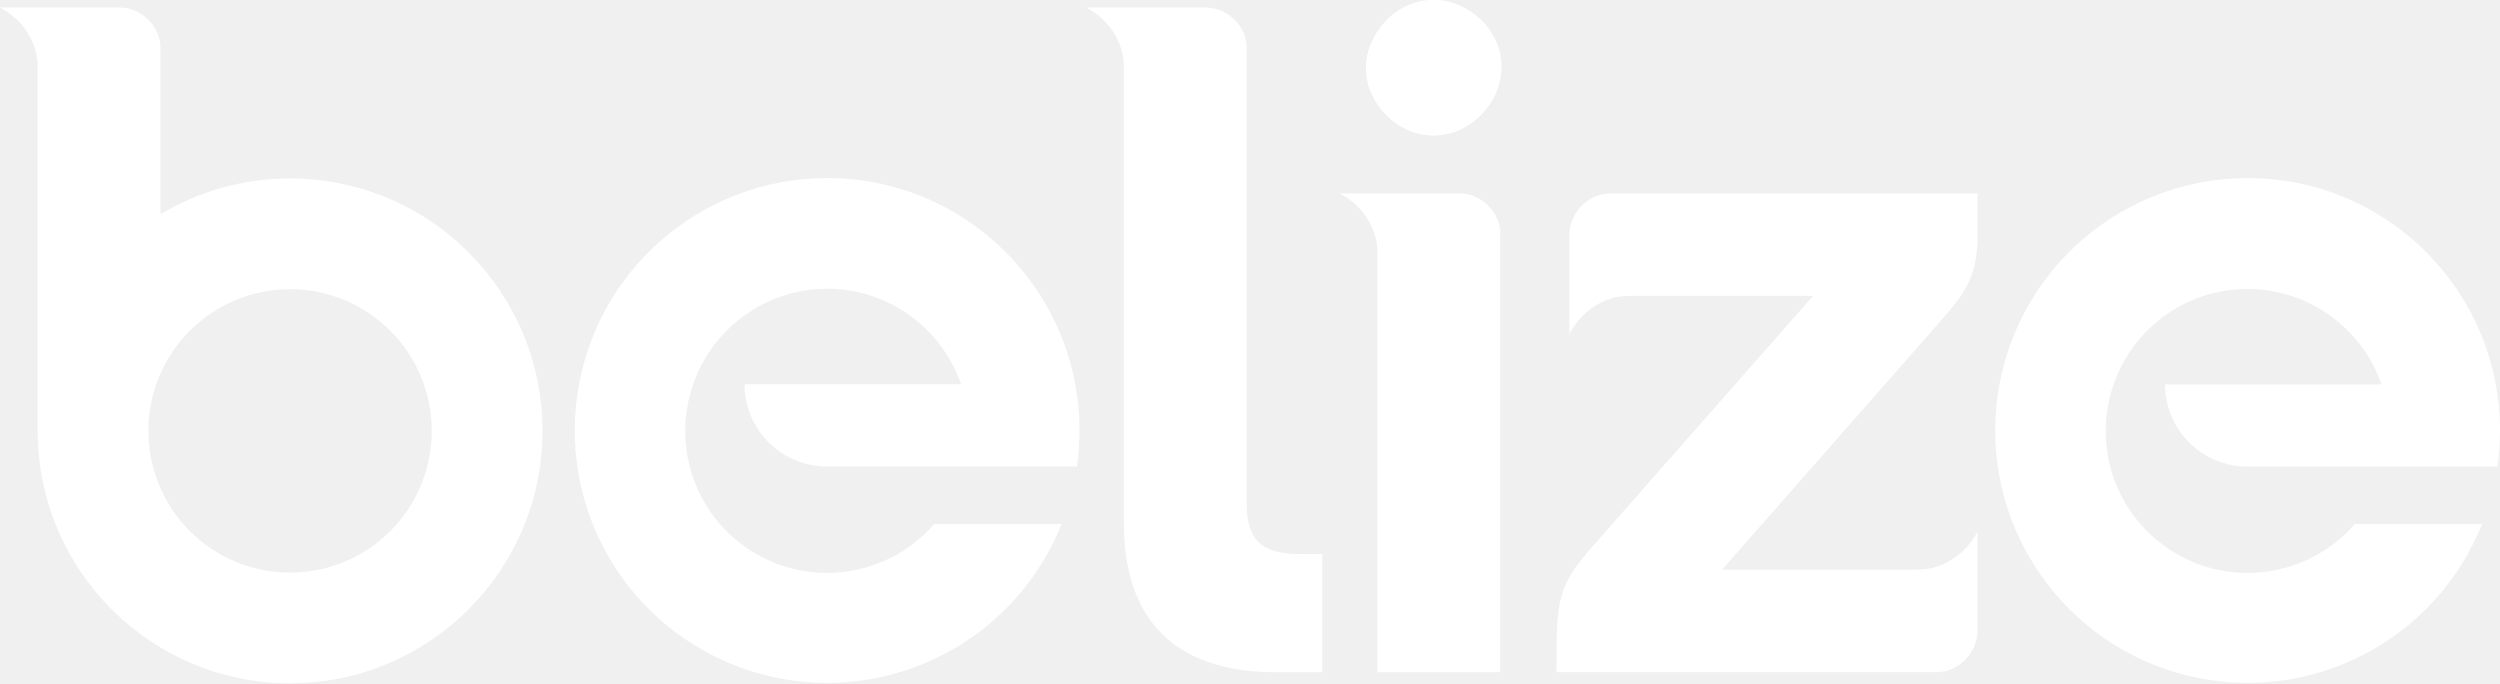
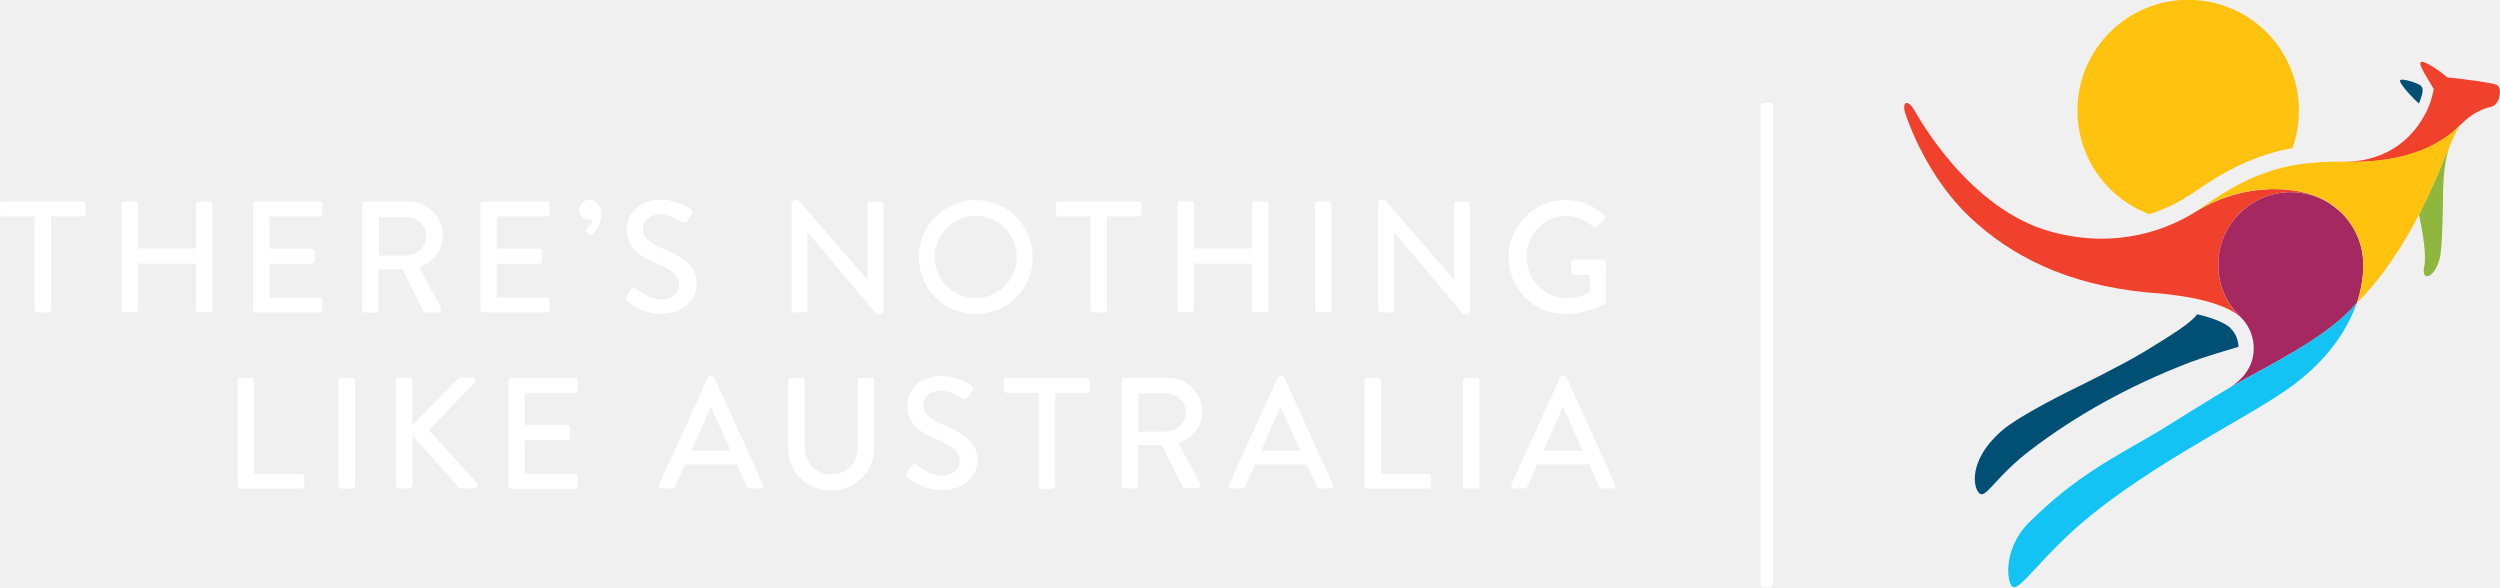
- <svg xmlns="http://www.w3.org/2000/svg" width="1043.98" height="285.34" viewBox="0 0 1043.98 285.34">
-   <defs>
-     <style>.a{fill:#fff;}</style>
-   </defs>
-   <path class="a" d="M520.59,209.16V19.94c0-9.31-8.3-16.79-17-16.79h-50c9,4.65,15.74,14,15.74,24.77V218.49c0,44,25.33,62.22,63.11,62.22h19.74V231.38h-9.33C523.71,231.38,520.59,222.5,520.59,209.16Z" />
-   <path class="a" d="M598.68,0c-16.15,0-28.26,14.47-28.26,28.61,0,13.45,12.12,27.92,28.26,27.92,15.49,0,28.28-13.8,28.28-28.6C627,12.45,613.16,0,598.68,0Z" />
-   <path class="a" d="M598.68,0c-16.15,0-28.26,14.47-28.26,28.61,0,13.45,12.12,27.92,28.26,27.92,15.49,0,28.28-13.8,28.28-28.6C627,12.45,613.16,0,598.68,0Z" />
-   <path class="a" d="M938.58,74.36A105.4,105.4,0,1,0,1034.72,223s1.15-2.67,1.69-4l.08-.18H983.07l.25,0-.15.16h0a59.23,59.23,0,0,1-98.87-62.71l.09-.2c.33-.76.68-1.52,1-2.27s.65-1.29,1-1.92l.21-.38c.41-.75.83-1.48,1.28-2.21v0a59.13,59.13,0,0,1,101.25-.11l.15.25c.38.63.74,1.26,1.1,1.9.12.21.25.43.36.65.23.43.44.87.67,1.3a59.86,59.86,0,0,1,3.06,7.24H973s0,0,0,0H904.11a34.35,34.35,0,0,0,34.41,34.33l.05,0h104.31a107.09,107.09,0,0,0,1.09-15.09A105.39,105.39,0,0,0,938.58,74.36Z" />
-   <path class="a" d="M655.38,97.48v42c4.62-9,13.88-15.94,25.08-15.94.8,0,3.93,0,4.69,0h72l-92.3,104.86h0c-14.88,16.9-14.88,22.73-14.88,52.28H808.79c9.31,0,17-8.3,17-17.21V222c-4.74,9.14-14.24,15.89-25.08,15.89l-81.6,0,92.19-104.87h-.05C821.94,121,825,114.53,825.81,101V80.79H671.89C663,81.06,655.65,88.91,655.38,97.48Z" />
-   <path class="a" d="M611.09,80.79h-51.6c9,4.65,15.73,14,15.73,24.78V280.71h51.29V96.8C626,88.5,619,81.68,611.09,80.79Z" />
-   <path class="a" d="M345.4,74.36A105.4,105.4,0,1,0,441.54,223s1.16-2.67,1.7-4c0,0,.05-.12.07-.18H389.89l.24,0-.15.16h0a59.23,59.23,0,0,1-98.87-62.71l.09-.2c.33-.76.68-1.52,1-2.27s.65-1.29,1-1.92l.21-.38c.41-.75.83-1.48,1.28-2.21v0A59.13,59.13,0,0,1,396,149.11a2.49,2.49,0,0,1,.15.25c.38.63.75,1.26,1.09,1.9.13.21.25.43.36.65.23.43.45.87.67,1.3a58.87,58.87,0,0,1,3.06,7.24H310.92a34.35,34.35,0,0,0,34.42,34.33l0,0H449.71a107.89,107.89,0,0,0,1.08-15.09A105.39,105.39,0,0,0,345.4,74.36Z" />
-   <path class="a" d="M121.13,74.53A104.81,104.81,0,0,0,67,89.48V19.94c0-9.31-8.31-16.79-17-16.79H0c9,4.65,15.74,14,15.74,24.77v152A105.4,105.4,0,1,0,121.13,74.53Zm0,164.58a59.17,59.17,0,1,1,59.17-59.18A59.17,59.17,0,0,1,121.13,239.11Z" />
+ <svg xmlns="http://www.w3.org/2000/svg" version="1.1" id="Layer_1" x="0px" y="0px" viewBox="0 0 1237.1 290.6" style="enable-background:new 0 0 1237.1 290.6;" xml:space="preserve">
+   <style type="text/css">
+ 	.st0{fill:#FFFFFF;}
+ 	.st1{fill:#004F75;}
+ 	.st2{fill:#A52960;}
+ 	.st3{fill:#EF412C;}
+ 	.st4{fill:#12C3F4;}
+ 	.st5{fill:#8FB73E;}
+ 	.st6{fill:#FFC20E;}
+ </style>
+   <path class="st0" d="M872.7,290.6h3.2c0.8,0,1.5-0.7,1.5-1.5V52.4c0-0.8-0.7-1.5-1.5-1.5h-3.2c-0.8,0-1.5,0.7-1.5,1.5v236.7  C871.3,289.9,872,290.6,872.7,290.6z" />
+   <g>
+     <g>
+       <g>
+         <path class="st1" d="M1103.8,162.4c-1.3-1.3-5.5-4.3-16.5-6.9c-3.2,4.4-12.8,10.3-26,18.4c-11,6.7-33.9,17.9-33.9,17.9     s-27.8,13.4-36.9,21.4c-18.6,16.3-13.3,31.4-9.9,31.4c3.2,0,8.6-10,24.2-21.9c22.3-17,48.4-31.7,79.1-43.5     c6.3-2.4,20.4-6.6,23.8-7.6c-0.1-3.4-1.5-6.8-3.8-9L1103.8,162.4z" />
+         <path class="st1" d="M1197,51.2c2.2-5.7,2.9-8.2-0.6-9.7c-2.9-1.3-8-2.7-8.7-1.8C1186.7,41,1195.4,50.1,1197,51.2z" />
+         <path class="st2" d="M1169.4,130.3c-0.2-11-5.4-21-13.7-27.5c-0.9-0.7-1.9-1.4-2.9-2.1c-5.2-3.3-11.3-5.4-18-5.6     c-19.7-0.7-36.7,15-37.1,35c-0.3,15.5,7.9,23.6,11.3,27.1c0.1,0.1,0.2,0.3,0.3,0.3c7.6,7.7,10.2,24.5-6.2,34.4     c20.8-11.9,48.4-24.7,63.1-41.9c0,0,0-0.1,0-0.1C1166.9,148.3,1169.7,139.3,1169.4,130.3z" />
+         <path class="st3" d="M1086.8,104.6c-12.3,7.8-37.8,19.3-71.7,10.1c-40.9-11.1-66.2-57.4-68-60.5c-3.1-5.1-6.1-3.9-4.3,1.8     c1.8,5.7,11.4,32,31.9,51.4c20.2,19.1,47.9,33.5,87.8,37.3c33.8,2.3,43.6,9.7,46.5,12.5c-3.5-3.4-11.6-11.6-11.3-27.1     c0.4-20,17.4-35.7,37.1-35c6.7,0.3,12.9,2.3,18,5.6c0,0-0.1-0.1-0.1-0.1C1140.1,91.8,1111.5,89.4,1086.8,104.6z" />
+         <path class="st4" d="M1103.2,191.9c-5.3,3-33.7,20.7-34.8,21.4c0,0,0,0,0,0c-21.6,12.8-40.9,21.8-64.6,45.5     c-13.3,13.3-10.8,31.8-7.2,31.8c3.5,0,11.6-11.4,26.4-25.4c33.5-31.6,85.7-56.4,108.2-72.1c14.3-9.8,28.2-24,35.1-43.2     C1151.6,167.1,1124,180,1103.2,191.9z" />
+         <path class="st3" d="M1235.3,41.9c-3.1-1.1-15.4-2.7-24.3-3.6c-3.5-3.1-11.5-8.6-13.1-7.6c-1.7,1,5.5,11.3,6.4,13.4     c-0.3,1.6-1.3,7.5-5.1,13.9c-13.8,23.8-38.4,22-41,22.1c9.6,0.2,36.4,0.9,55.3-14.6c1.5-1.3,2.9-2.6,4.4-4     c1.4-1.4,6.2-6.7,15.3-8.8C1237.3,51.2,1238.4,43,1235.3,41.9z" />
+         <path class="st5" d="M1197,106.1C1197,106.1,1197,106.1,1197,106.1c0.8,4.3,4.1,18.9,2.6,25.9c-1.8,8.5,6.5,5,8.1-6.4     c1.1-8,1.2-28.4,1.2-28.4c0.1-12.6,1.4-19,3.1-24.7C1208.5,81,1203.7,93.1,1197,106.1z" />
+         <path class="st6" d="M1085.5,95.3c9.1-6.3,22.9-15.7,42.3-20.6c2.1-0.5,4.4-1,6.6-1.4c2.1-5.8,3.2-12.1,3.2-18.6     c0-30.3-24.5-54.8-54.8-54.8c-30.2,0-54.8,24.5-54.8,54.8c0,23.5,14.8,43.5,35.6,51.3c7.6-2.4,13.9-5.6,18.5-8.6     C1083.3,96.8,1084.4,96.1,1085.5,95.3z" />
+       </g>
+     </g>
+     <path class="st6" d="M1213.5,65.4c-18.9,15.5-45.7,14.8-55.3,14.6c-3.7-0.1-17.2,0.1-28.3,2.8c-20.4,5.1-34.1,15.7-43,21.7   c24.6-15.2,53.2-12.7,65.9-4c0,0,0.1,0.1,0.1,0.1c1,0.6,2,1.3,2.9,2.1c8.2,6.5,13.4,16.6,13.7,27.5c0.2,9-2.6,18-3.1,19.5   c0,0,0,0.1,0,0.1c13.2-13.2,23.1-29.1,30.7-43.8c6.7-13,11.5-25.1,15.1-33.6c2.4-5.6,4.2-9.6,5.7-11.2   C1216.4,62.8,1214.9,64.1,1213.5,65.4z" />
+   </g>
+   <g>
+     <path class="st0" d="M563.4,99.7H524c-0.9,0-1.5,0.7-1.5,1.5v4.4c0,0.8,0.6,1.5,1.5,1.5h15.6v46c0,0.8,0.7,1.5,1.5,1.5h5.2   c0.8,0,1.5-0.7,1.5-1.5v-46h15.6c0.9,0,1.5-0.7,1.5-1.5v-4.4C564.8,100.4,564.2,99.7,563.4,99.7z" />
+     <path class="st0" d="M40.9,99.7H1.5c-0.9,0-1.5,0.7-1.5,1.5v4.4c0,0.8,0.6,1.5,1.5,1.5h15.6v46c0,0.8,0.7,1.5,1.5,1.5h5.2   c0.8,0,1.5-0.7,1.5-1.5v-46h15.6c0.9,0,1.5-0.7,1.5-1.5v-4.4C42.3,100.4,41.7,99.7,40.9,99.7z" />
+     <path class="st0" d="M149.1,234.5h-23.3v-46c0-0.8-0.7-1.5-1.5-1.5h-5.2c-0.9,0-1.5,0.7-1.5,1.5v51.8c0,0.8,0.6,1.5,1.5,1.5h30   c0.9,0,1.5-0.7,1.5-1.5V236C150.6,235.2,150,234.5,149.1,234.5z" />
+     <path class="st0" d="M174.2,187H169c-0.8,0-1.5,0.7-1.5,1.5v51.8c0,0.8,0.7,1.5,1.5,1.5h5.2c0.8,0,1.5-0.7,1.5-1.5v-51.8   C175.6,187.7,174.9,187,174.2,187z" />
+     <path class="st0" d="M60.2,101.2c0-0.8,0.7-1.5,1.5-1.5h5.2c0.9,0,1.5,0.7,1.5,1.5v21.8H97v-21.8c0-0.8,0.6-1.5,1.5-1.5h5.2   c0.8,0,1.5,0.7,1.5,1.5v51.8c0,0.8-0.7,1.5-1.5,1.5h-5.2c-0.9,0-1.5-0.7-1.5-1.5v-22.6H68.3v22.6c0,0.8-0.6,1.5-1.5,1.5h-5.2   c-0.8,0-1.5-0.7-1.5-1.5V101.2z" />
+     <path class="st0" d="M125.2,101.2c0-0.8,0.6-1.5,1.5-1.5H158c0.9,0,1.5,0.7,1.5,1.5v4.4c0,0.8-0.6,1.5-1.5,1.5h-24.7v16h20.9   c0.8,0,1.5,0.7,1.5,1.5v4.4c0,0.9-0.7,1.5-1.5,1.5h-20.9v16.8H158c0.9,0,1.5,0.7,1.5,1.5v4.3c0,0.8-0.6,1.5-1.5,1.5h-31.3   c-0.9,0-1.5-0.7-1.5-1.5V101.2z" />
+     <path class="st0" d="M179.2,101.2c0-0.8,0.6-1.5,1.5-1.5H202c9.4,0,17.1,7.4,17.1,16.8c0,7.2-4.8,13.2-11.6,15.9l10.7,19.9   c0.5,1,0,2.3-1.3,2.3h-6.1c-0.6,0-1.1-0.4-1.3-0.7l-10.4-20.7h-11.8v20c0,0.8-0.7,1.5-1.5,1.5h-5.1c-0.9,0-1.5-0.7-1.5-1.5V101.2z    M201.4,126.4c5.1,0,9.6-4.3,9.6-9.7c0-5.1-4.5-9.3-9.6-9.3h-13.9v19H201.4z" />
+     <path class="st0" d="M237.7,101.2c0-0.8,0.6-1.5,1.5-1.5h31.3c0.9,0,1.5,0.7,1.5,1.5v4.4c0,0.8-0.6,1.5-1.5,1.5h-24.7v16h20.9   c0.8,0,1.5,0.7,1.5,1.5v4.4c0,0.9-0.7,1.5-1.5,1.5h-20.9v16.8h24.7c0.9,0,1.5,0.7,1.5,1.5v4.3c0,0.8-0.6,1.5-1.5,1.5h-31.3   c-0.9,0-1.5-0.7-1.5-1.5V101.2z" />
+     <path class="st0" d="M290.1,114.9c-0.5-0.5-0.3-1.3,0.3-1.9c0.8-0.6,2.7-2.5,2.7-4.6c0,0.2-0.9,0.2-1.6,0.2c-2.7,0-4.9-2.1-4.9-4.8   c0-2.7,2.2-4.9,5-4.9c2.7,0,5.9,1.6,5.9,7.7c0,3.7-2.2,7.2-4.4,9.3c-0.7,0.6-1.3,0.6-1.9,0.1L290.1,114.9z" />
+     <path class="st0" d="M310.1,146.6c0.7-1,1.3-2.2,2-3.2c0.7-1,1.8-1.3,2.7-0.6c0.5,0.4,6.5,5.4,12.5,5.4c5.4,0,8.8-3.3,8.8-7.3   c0-4.7-4.1-7.7-11.8-10.9c-8-3.4-14.2-7.5-14.2-16.6c0-6.1,4.7-14.5,17.1-14.5c7.8,0,13.7,4.1,14.5,4.6c0.6,0.4,1.3,1.5,0.5,2.7   c-0.6,0.9-1.3,2-2,3c-0.6,1-1.6,1.5-2.7,0.8c-0.5-0.3-6-3.9-10.6-3.9c-6.6,0-8.8,4.1-8.8,7c0,4.5,3.4,7.2,9.9,9.9   c9.1,3.7,16.8,8,16.8,17.5c0,8.1-7.3,14.8-17.5,14.8c-9.5,0-15.6-5-16.8-6.2C309.8,148.5,309.3,148,310.1,146.6z" />
+     <path class="st0" d="M391.6,100.4c0-0.8,0.7-1.4,1.5-1.4h2l34,39.3h0.1v-37c0-0.8,0.6-1.5,1.5-1.5h5c0.8,0,1.5,0.7,1.5,1.5v52.7   c0,0.8-0.7,1.4-1.5,1.4h-2l-34-40.4h-0.1v38.1c0,0.8-0.6,1.5-1.5,1.5h-4.9c-0.8,0-1.5-0.7-1.5-1.5V100.4z" />
+     <path class="st0" d="M482.8,99c15.7,0,28.2,12.6,28.2,28.3c0,15.7-12.5,28.1-28.2,28.1c-15.7,0-28.1-12.4-28.1-28.1   C454.7,111.6,467.2,99,482.8,99z M482.8,147.5c11.2,0,20.4-9.1,20.4-20.3c0-11.1-9.2-20.4-20.4-20.4c-11.1,0-20.3,9.3-20.3,20.4   C462.5,138.4,471.7,147.5,482.8,147.5z" />
+     <path class="st0" d="M582.7,101.2c0-0.8,0.7-1.5,1.5-1.5h5.2c0.9,0,1.5,0.7,1.5,1.5v21.8h28.7v-21.8c0-0.8,0.6-1.5,1.5-1.5h5.2   c0.8,0,1.5,0.7,1.5,1.5v51.8c0,0.8-0.7,1.5-1.5,1.5H621c-0.9,0-1.5-0.7-1.5-1.5v-22.6h-28.7v22.6c0,0.8-0.6,1.5-1.5,1.5h-5.2   c-0.8,0-1.5-0.7-1.5-1.5V101.2z" />
+     <path class="st0" d="M650.7,101.2c0-0.8,0.7-1.5,1.5-1.5h5.2c0.8,0,1.5,0.7,1.5,1.5v51.8c0,0.8-0.7,1.5-1.5,1.5h-5.2   c-0.8,0-1.5-0.7-1.5-1.5V101.2z" />
+     <path class="st0" d="M681.9,100.4c0-0.8,0.7-1.4,1.5-1.4h2l34,39.3h0.1v-37c0-0.8,0.6-1.5,1.5-1.5h5c0.8,0,1.5,0.7,1.5,1.5v52.7   c0,0.8-0.7,1.4-1.5,1.4h-2l-34-40.4h-0.1v38.1c0,0.8-0.6,1.5-1.5,1.5h-4.9c-0.8,0-1.5-0.7-1.5-1.5V100.4z" />
+     <path class="st0" d="M774.7,99c7.5,0,13.7,2.7,19,7.3c0.6,0.6,0.7,1.6,0.1,2.2c-1.2,1.3-2.3,2.4-3.5,3.7c-0.6,0.7-1.3,0.6-2-0.1   c-3.7-3.2-8.5-5.3-13.3-5.3c-11.1,0-19.6,9.4-19.6,20.4c0,10.9,8.5,20.3,19.6,20.3c6.5,0,11-2.4,11.7-2.7v-8.8H779   c-0.9,0-1.5-0.6-1.5-1.4V130c0-0.9,0.6-1.5,1.5-1.5h14.2c0.8,0,1.4,0.7,1.4,1.5c0,6.3,0.1,12.7,0.1,18.9c0,0.4-0.3,1-0.6,1.3   c0,0-8.1,5.2-19.4,5.2c-15.6,0-28.2-12.4-28.2-28.1C746.5,111.6,759.1,99,774.7,99z" />
+     <g>
+       <path class="st0" d="M195.8,188.8c0-1,0.8-1.9,1.9-1.9h4.5c1,0,1.9,0.9,1.9,1.9v21.7l22.1-22.8c0.3-0.4,0.9-0.8,1.5-0.8h5.9    c1.4,0,2.2,1.6,1.1,2.8l-22.6,23l24,26.4c0.6,0.8,0.2,2.6-1.4,2.6h-6.3c-0.8,0-1.3-0.3-1.4-0.5l-22.8-25.7v24.3    c0,1-0.9,1.9-1.9,1.9h-4.5c-1.1,0-1.9-0.9-1.9-1.9V188.8z" />
+       <path class="st0" d="M251.6,188.5c0-0.8,0.6-1.5,1.5-1.5h31.3c0.9,0,1.5,0.7,1.5,1.5v4.4c0,0.8-0.6,1.5-1.5,1.5h-24.7v16h20.9    c0.8,0,1.5,0.7,1.5,1.5v4.4c0,0.9-0.7,1.5-1.5,1.5h-20.9v16.8h24.7c0.9,0,1.5,0.7,1.5,1.5v4.3c0,0.8-0.6,1.5-1.5,1.5h-31.3    c-0.9,0-1.5-0.7-1.5-1.5V188.5z" />
+     </g>
+     <g>
+       <path class="st0" d="M353.6,187c-0.2-0.5-0.9-0.9-1.3-0.9h-0.8c-0.4,0-1.1,0.4-1.3,0.9l-24,52.7c-0.5,1,0.2,2,1.3,2h4.9    c0.9,0,1.6-0.6,1.8-1.2c1.6-3.6,3.2-7.1,4.8-10.7h25.6l4.9,10.7c0.3,0.7,0.9,1.2,1.8,1.2h4.9c1.2,0,1.8-1,1.3-2L353.6,187z     M342,223.1l9.6-21.4h0.4l9.6,21.4H342z" />
+       <path class="st0" d="M431.1,187h-5.2c-0.9,0-1.5,0.7-1.5,1.5v32.5c0,7.8-5.1,13.8-13.2,13.8c-8,0-13-6.1-13-13.9v-32.3    c0-0.8-0.6-1.5-1.5-1.5h-5.2c-0.8,0-1.5,0.7-1.5,1.5v32.9c0,11.9,8.9,21.2,21.2,21.2c12.4,0,21.4-9.3,21.4-21.2v-32.9    C432.6,187.7,431.9,187,431.1,187z" />
+       <path class="st0" d="M466.8,210.2c-6.5-2.7-9.9-5.4-9.9-9.9c0-2.9,2.3-7,8.8-7c4.5,0,10,3.6,10.6,3.9c1.1,0.7,2.1,0.2,2.7-0.8    c0.6-0.9,1.3-2,2-3c0.8-1.2,0.2-2.3-0.5-2.7c-0.8-0.5-6.7-4.6-14.5-4.6c-12.5,0-17.1,8.4-17.1,14.5c0,9.1,6.3,13.2,14.2,16.6    c7.8,3.2,11.8,6.2,11.8,10.9c0,4-3.4,7.3-8.8,7.3c-6,0-12.1-5-12.5-5.4c-0.9-0.7-2-0.4-2.7,0.6c-0.7,1-1.3,2.2-2,3.2    c-0.8,1.3-0.2,1.9,0.5,2.5c1.3,1.2,7.3,6.2,16.8,6.2c10.2,0,17.5-6.6,17.5-14.8C483.6,218.2,475.8,213.9,466.8,210.2z" />
+       <path class="st0" d="M537.7,187h-39.4c-0.9,0-1.5,0.7-1.5,1.5v4.4c0,0.8,0.6,1.5,1.5,1.5H514v46c0,0.8,0.7,1.5,1.5,1.5h5.2    c0.8,0,1.5-0.7,1.5-1.5v-46h15.6c0.9,0,1.5-0.7,1.5-1.5v-4.4C539.2,187.7,538.6,187,537.7,187z" />
+       <path class="st0" d="M594.9,203.7c0-9.3-7.7-16.8-17.1-16.8h-21.3c-0.9,0-1.5,0.7-1.5,1.5v51.8c0,0.8,0.6,1.5,1.5,1.5h5.1    c0.8,0,1.5-0.7,1.5-1.5v-20h11.8l10.4,20.7c0.2,0.3,0.6,0.7,1.2,0.7h6.1c1.3,0,1.9-1.3,1.3-2.3l-10.7-19.9    C590.1,216.9,594.9,210.9,594.9,203.7z M577.2,213.6h-13.9v-19h13.9c5.1,0,9.6,4.2,9.6,9.3C586.8,209.3,582.3,213.6,577.2,213.6z" />
+       <path class="st0" d="M635.6,187c-0.2-0.5-0.9-0.9-1.3-0.9h-0.8c-0.4,0-1.1,0.4-1.3,0.9l-24,52.7c-0.5,1,0.2,2,1.3,2h4.9    c0.9,0,1.6-0.6,1.8-1.2c1.6-3.6,3.2-7.1,4.8-10.7h25.6l4.9,10.7c0.3,0.7,0.9,1.2,1.8,1.2h4.9c1.2,0,1.8-1,1.3-2L635.6,187z     M624,223.1l9.5-21.4h0.4l9.6,21.4H624z" />
+       <path class="st0" d="M706.8,234.5h-23.4v-46c0-0.8-0.7-1.5-1.5-1.5h-5.2c-0.9,0-1.5,0.7-1.5,1.5v51.8c0,0.8,0.6,1.5,1.5,1.5h30    c0.9,0,1.5-0.7,1.5-1.5V236C708.3,235.2,707.7,234.5,706.8,234.5z" />
+       <path class="st0" d="M730.6,187h-5.2c-0.8,0-1.5,0.7-1.5,1.5v51.8c0,0.8,0.7,1.5,1.5,1.5h5.2c0.8,0,1.5-0.7,1.5-1.5v-51.8    C732.1,187.7,731.4,187,730.6,187z" />
+       <path class="st0" d="M799.2,239.7l-23.9-52.7c-0.2-0.5-0.9-0.9-1.3-0.9h-0.8c-0.4,0-1.1,0.4-1.3,0.9l-24,52.7c-0.5,1,0.2,2,1.3,2    h4.9c0.9,0,1.6-0.6,1.8-1.2c1.6-3.6,3.2-7.1,4.8-10.7h25.6l4.9,10.7c0.3,0.7,0.9,1.2,1.8,1.2h4.9    C799,241.8,799.7,240.8,799.2,239.7z M763.7,223.1l9.5-21.4h0.4l9.6,21.4H763.7z" />
+     </g>
+   </g>
</svg>
